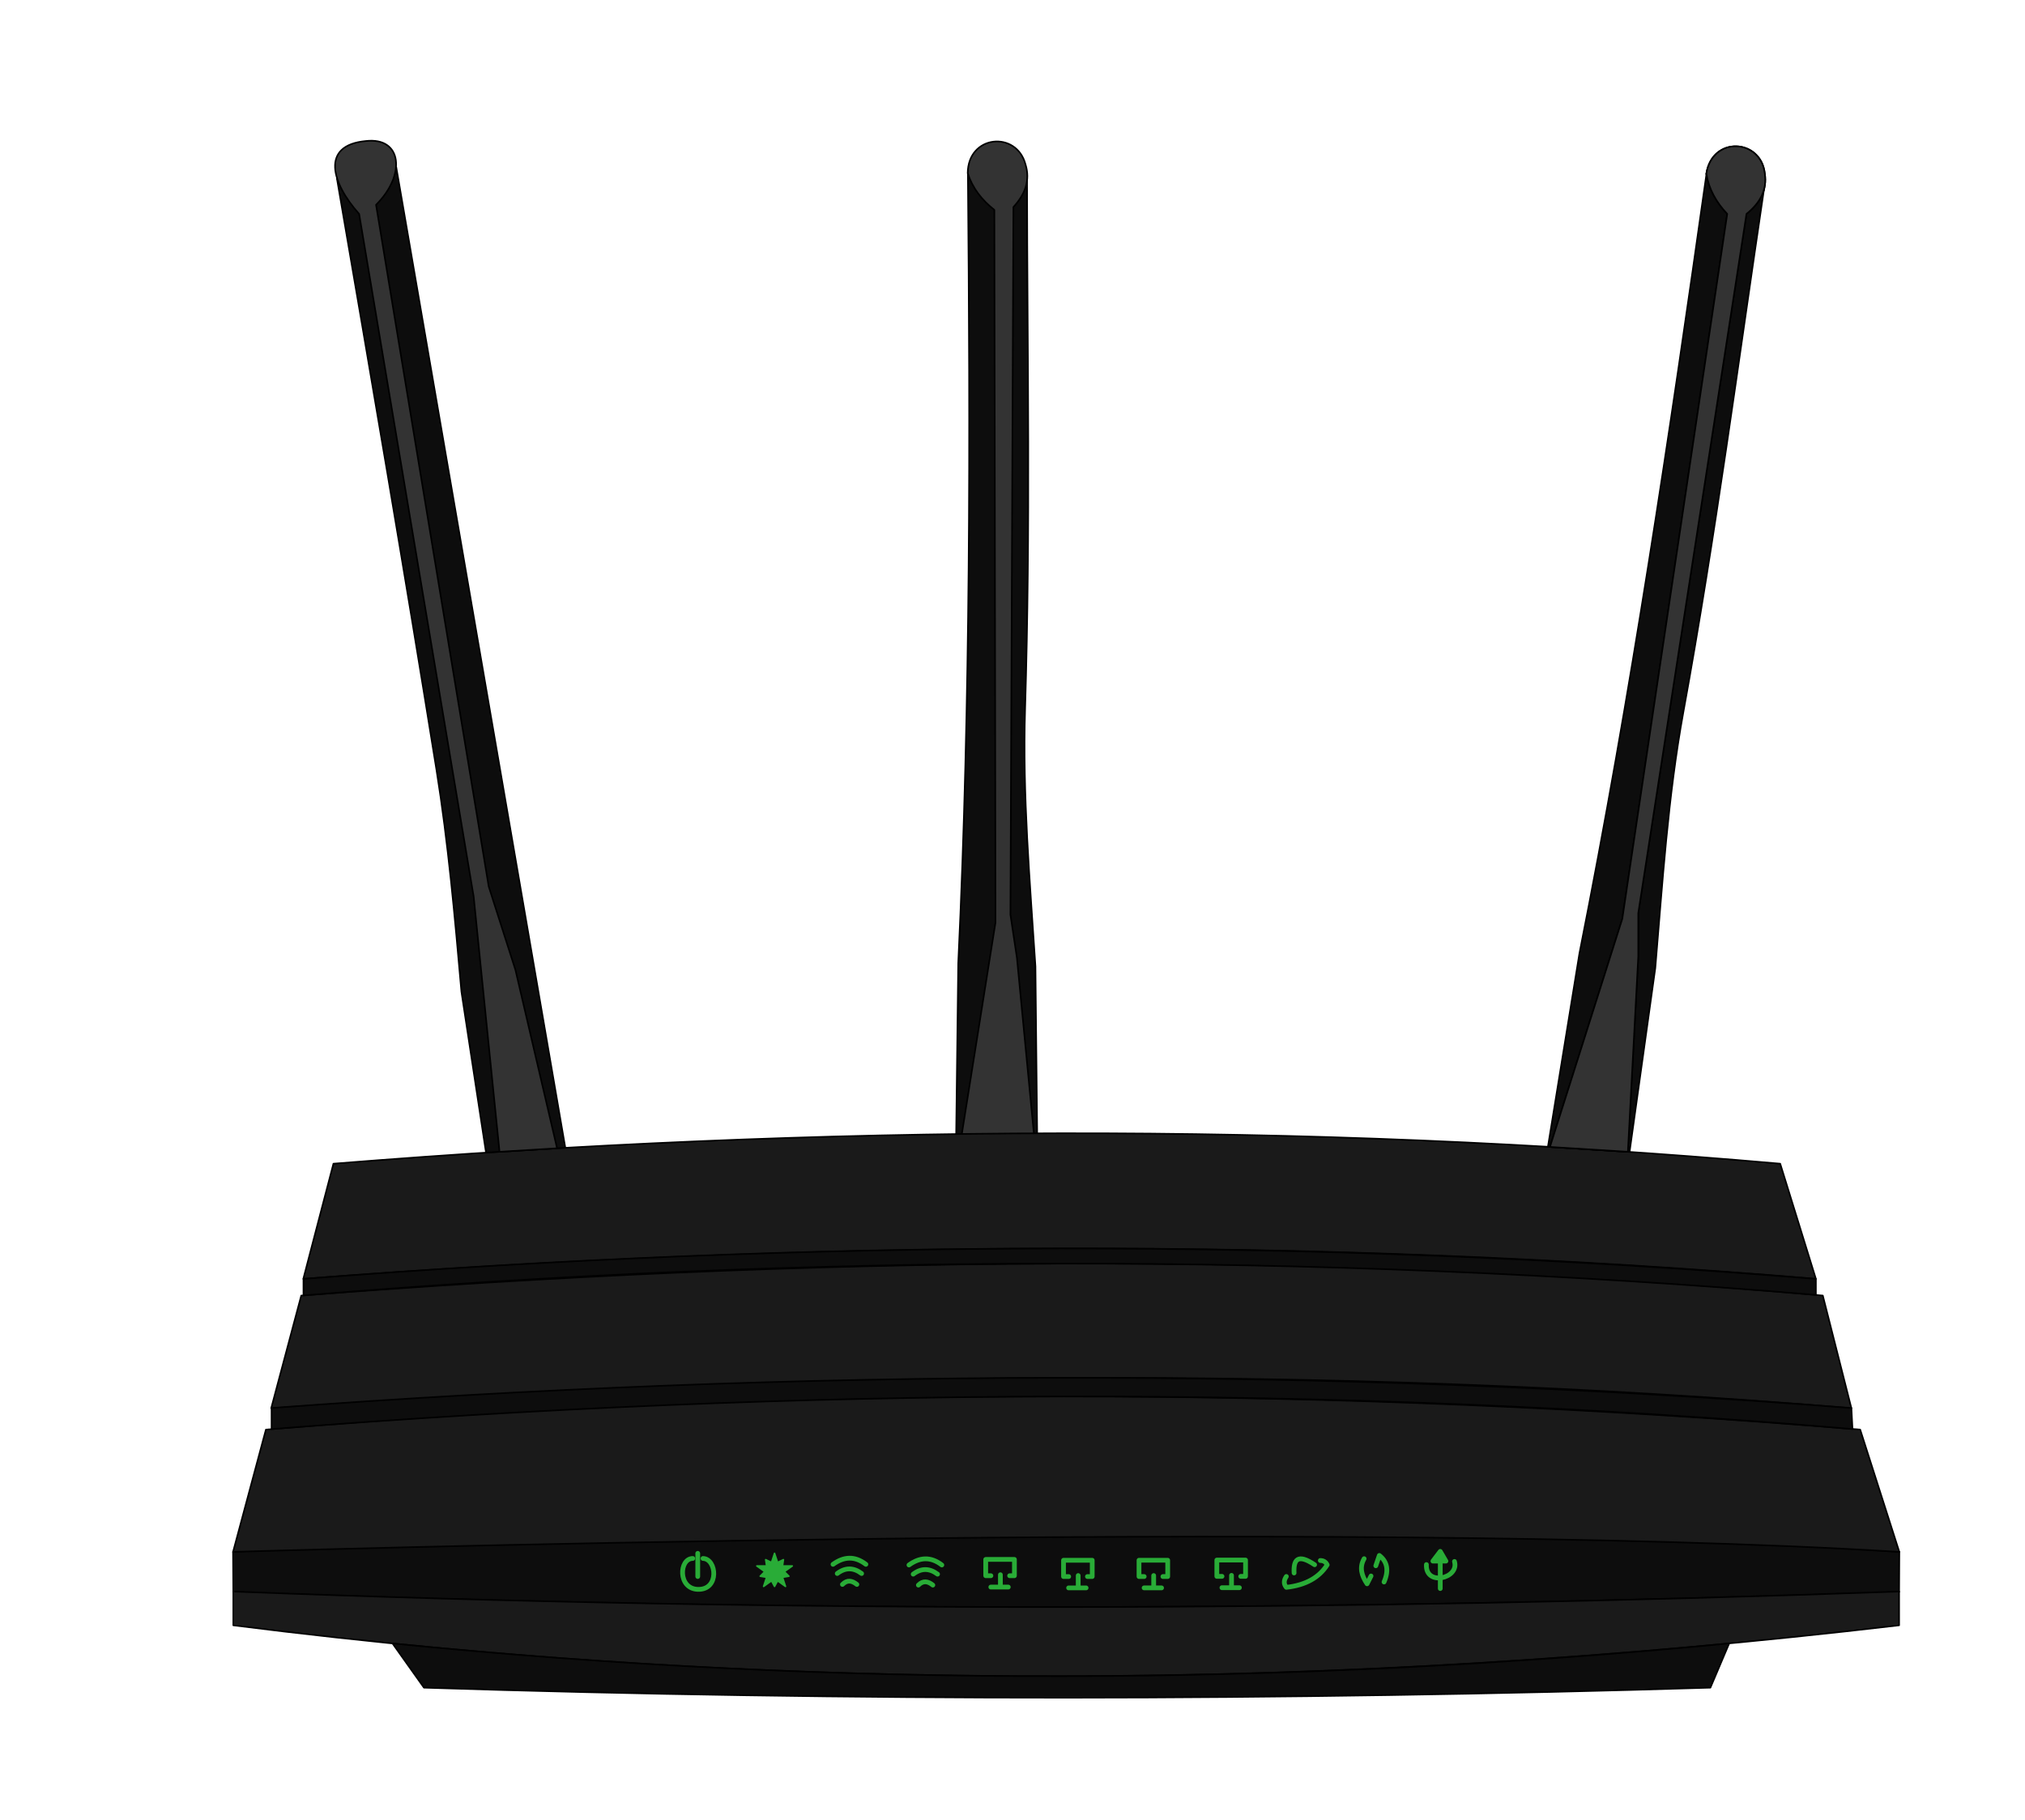
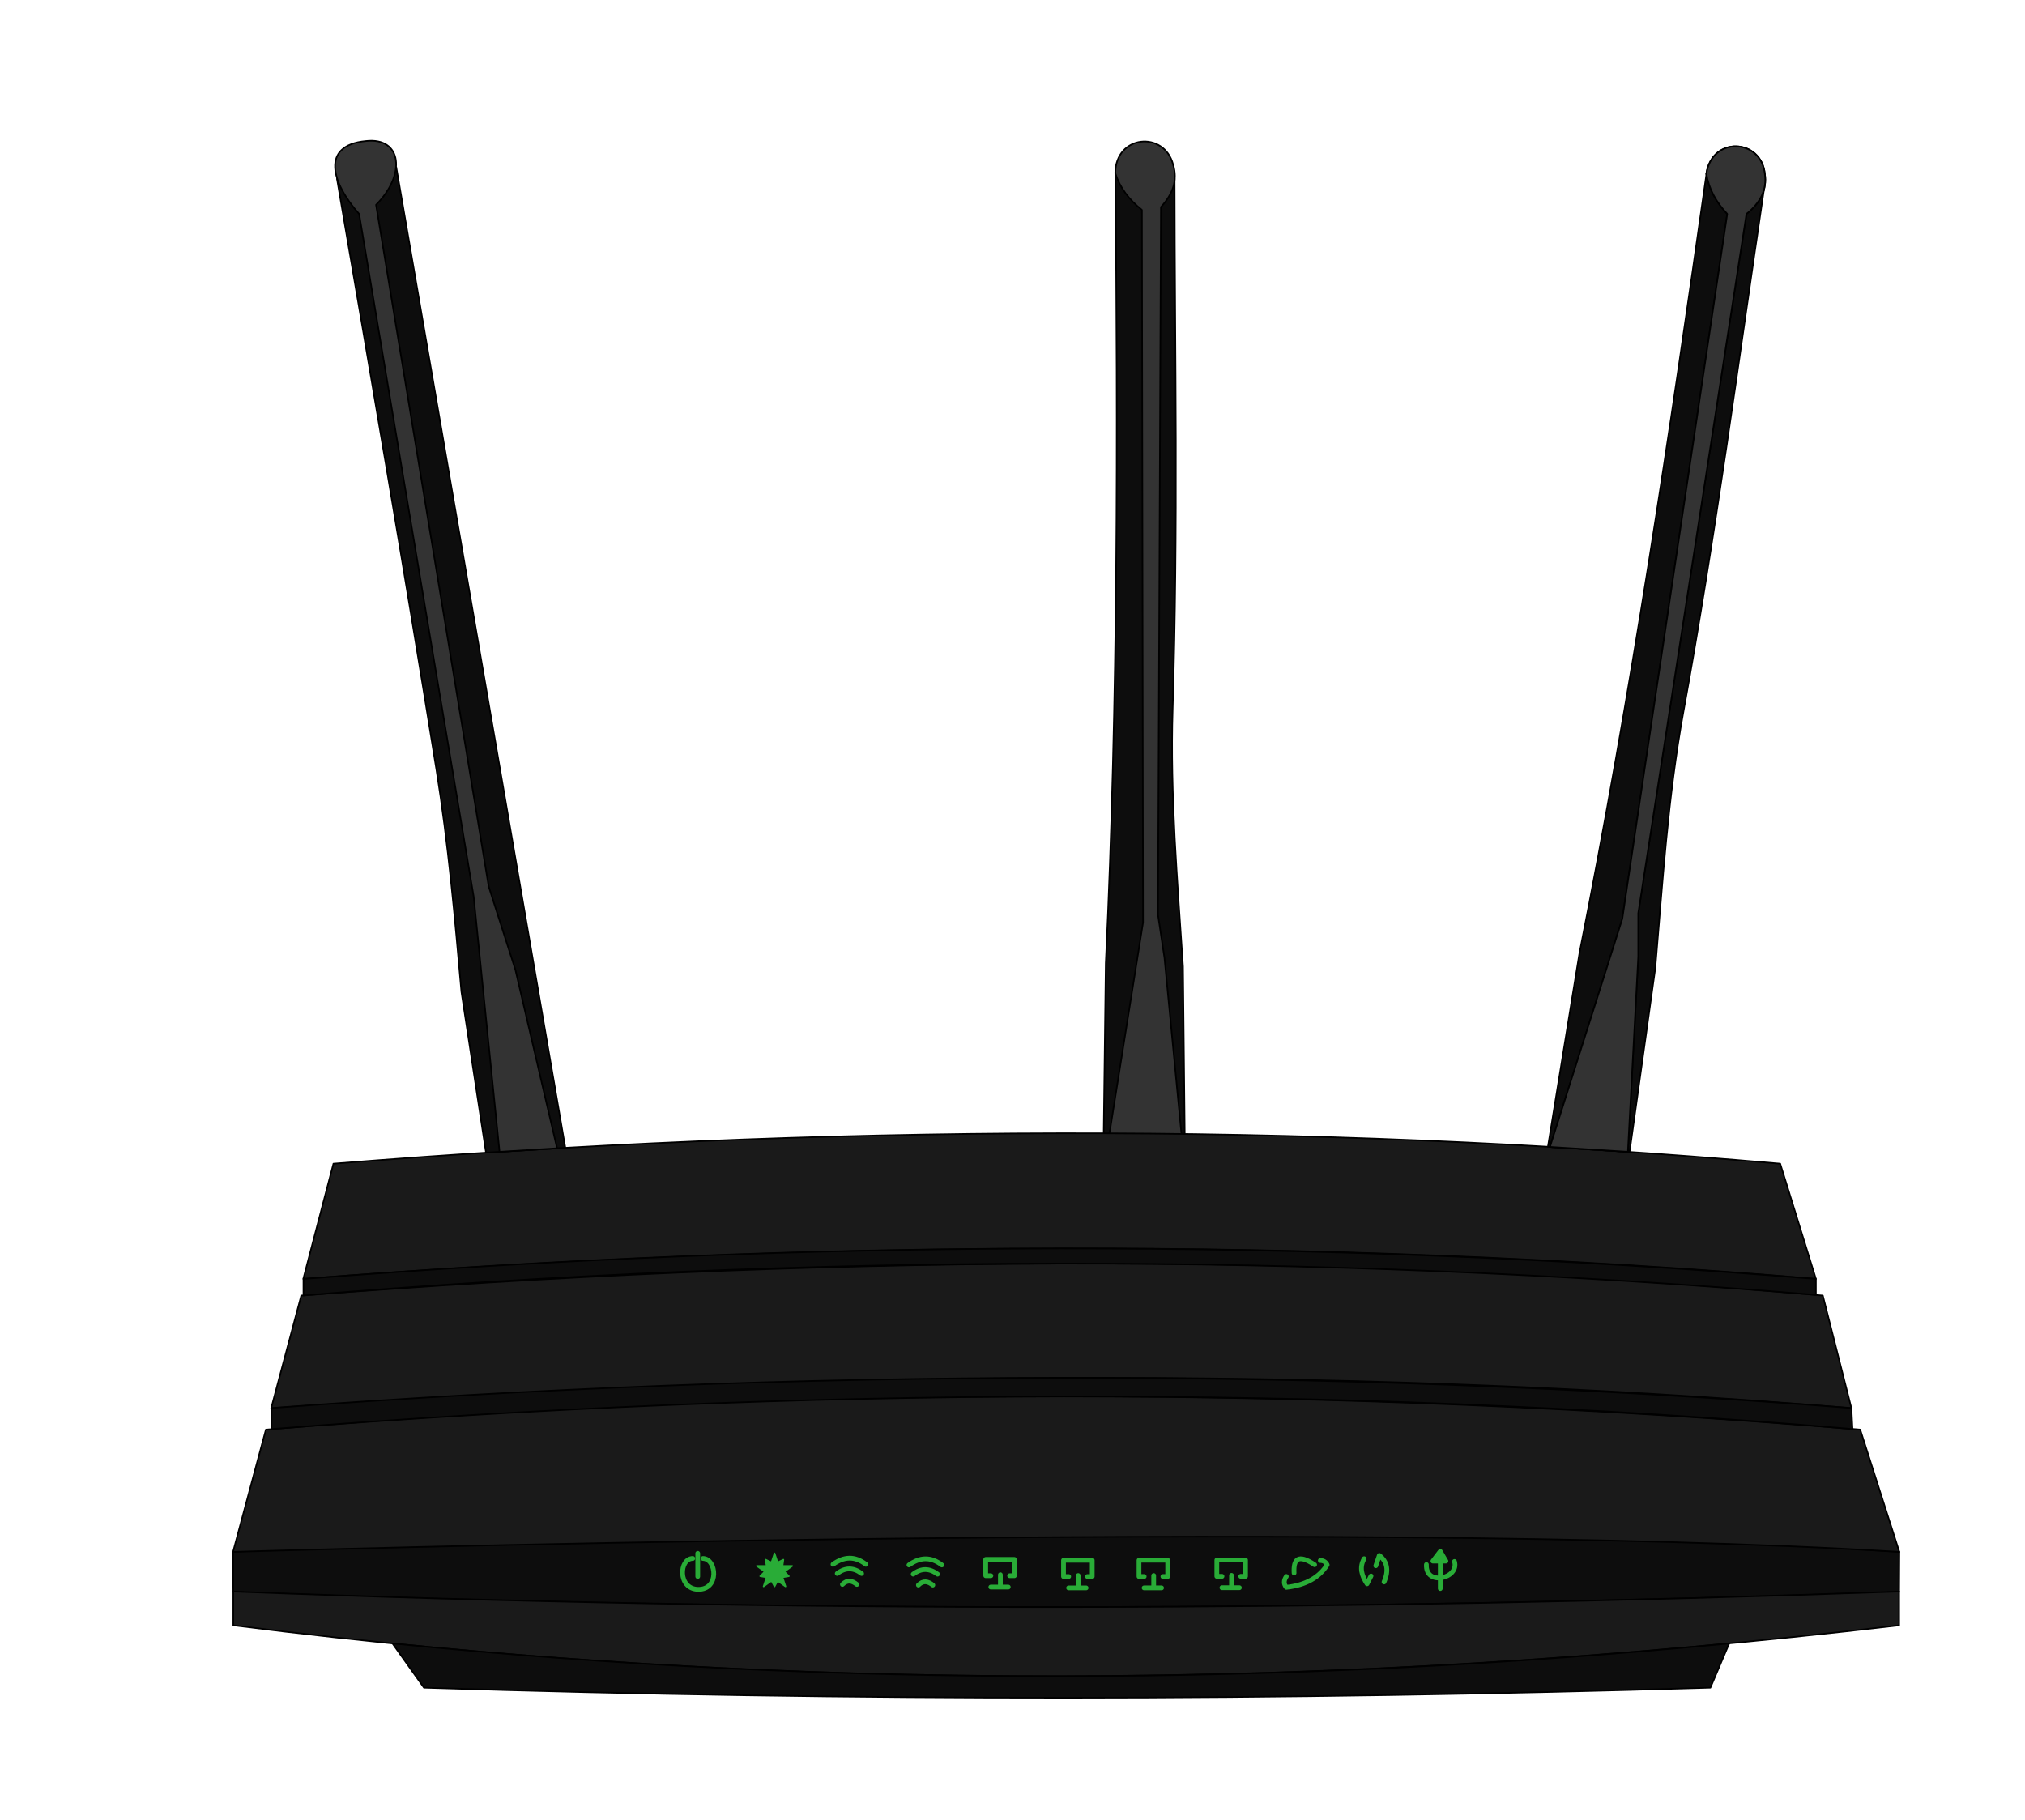
- <svg xmlns="http://www.w3.org/2000/svg" width="100%" height="100%" viewBox="0 0 1280 1150" version="1.1" xml:space="preserve" style="fill-rule:evenodd;clip-rule:evenodd;stroke-linecap:round;stroke-linejoin:round;stroke-miterlimit:1.414;" id="svg104">
-   <defs id="defs108" />
-   <g transform="rotate(1.380641,246.2674,-4655.812)" id="g10">
-     <g transform="rotate(-9.936404,842.1901,2130.126)" id="g4">
-       <path d="m 1030.06,728.081 16.25,-116.127 c 4.56,-53.951 7.99,-108.323 17.74,-161.861 20.64,-113.312 34.72,-221.588 51.07,-331.113 l -36.46,-9.054 C 1055.4,274.11 1031.08,438.309 998.365,602.63 l -19.931,122.299 z" style="fill:#0d0d0d;stroke:#000000;stroke-width:1px" id="path2" />
+ <svg xmlns="http://www.w3.org/2000/svg" width="100%" height="100%" viewBox="0 0 1280 1150" version="1.1" xml:space="preserve" style="fill-rule:evenodd;clip-rule:evenodd;stroke-linecap:round;stroke-linejoin:round;stroke-miterlimit:1.414;">
+   <g transform="matrix(0.99971,0.0240944,-0.0240944,0.99971,-18.8393,-7.28385)">
+     <g transform="matrix(0.985,-0.172555,0.172555,0.985,-354.931,177.276)">
+       <path d="M1030.06,728.081L1046.31,611.954C1050.87,558.003 1054.3,503.631 1064.05,450.093C1084.69,336.781 1098.77,228.505 1115.12,118.98L1078.66,109.926C1055.4,274.11 1031.08,438.309 998.365,602.63L978.434,724.929L1030.06,728.081Z" style="fill:rgb(13,13,13);stroke:black;stroke-width:1px;" />
    </g>
-     <g transform="rotate(-9.936404,842.1901,2130.126)" id="g8">
-       <path d="m 1091.78,135.22 c -7.05,-7.471 -11.66,-15.866 -13.21,-25.417 3.75,-24.051 34.64,-22.153 36.96,0 1.53,10.091 -2.86,18.404 -11.58,25.417 l -68.41,442.038 v 27.601 l -6.55,123.217 -49.275,-3.074 45.745,-144.22 z" style="fill:#333333;stroke:#000000;stroke-width:1px" id="path6" />
+     <g transform="matrix(0.985,-0.172555,0.172555,0.985,-354.931,177.276)">
+       <path d="M1091.78,135.22C1084.73,127.749 1080.12,119.354 1078.57,109.803C1082.32,85.752 1113.21,87.65 1115.53,109.803C1117.06,119.894 1112.67,128.207 1103.95,135.22L1035.54,577.258L1035.54,604.859L1028.99,728.076L979.715,725.002L1025.46,580.782L1091.78,135.22Z" style="fill:rgb(51,51,51);stroke:black;stroke-width:1px;" />
    </g>
  </g>
-   <g id="rumpf 3600 front">
-     <path d="M147.311,980.975L147.466,1006.28C499.265,1019.88 849.787,1018.37 1200.43,1006.28L1200.56,980.975C849.909,957.97 499.03,958.115 147.311,980.975Z" style="fill:rgb(13,13,13);stroke-width:1px;stroke:black;" id="path12" />
-     <path d="M1200.43,1006.04C848.413,1018.58 497.333,1019.69 147.467,1006.04L147.467,1027.4C493.983,1071.37 845.193,1069.19 1200.43,1027.4L1200.43,1006.04Z" style="fill:rgb(26,26,26);stroke-width:1px;stroke:black;" id="path14" />
-     <path d="M248.104,1038.87L267.971,1066.82C539.033,1075.51 810.093,1075.07 1081.15,1066.82L1093.01,1038.87C811.494,1065.88 529.836,1067.08 248.104,1038.87Z" style="fill:rgb(13,13,13);stroke-width:1px;stroke:black;" id="path16" />
-     <path d="M147.308,980.987L168.082,903.677C507.721,875.108 843.486,876.269 1175.83,903.677L1200.56,980.987C849.468,959.257 147.308,980.987 147.308,980.987Z" style="fill:rgb(26,26,26);stroke-width:1px;stroke:black;" id="path18" />
-     <path d="M171.425,890.166C504.435,867.087 837.397,862.104 1170.27,890.166L1152.2,818.956C826.181,789.612 506.477,794.414 190.422,818.956L171.425,890.166Z" style="fill:rgb(26,26,26);stroke-width:1px;stroke:black;" id="path20" />
-     <path d="M191.723,808.384C512.893,783.818 831.8,781.756 1147.82,808.384L1125.27,735.59C823.018,708.952 517.99,710.933 210.763,735.59L191.723,808.384Z" style="fill:rgb(26,26,26);stroke-width:1px;stroke:black;" id="path22" />
-     <path d="M1170.27,890.051C834.928,863.79 502.239,865.324 171.654,890.051L171.654,903.344C505.814,876.914 839.004,874.86 1170.96,903.344L1170.27,890.051Z" style="fill:rgb(13,13,13);stroke-width:1px;stroke:black;" id="path24" />
-     <path d="M191.815,808.449L191.815,818.874C511.272,792.367 829.959,791.78 1147.82,818.528L1147.82,808.449C829.483,782.259 510.802,783.28 191.815,808.449Z" style="fill:rgb(13,13,13);stroke-width:1px;stroke:black;" id="path26" />
+   <g id="rumpf-3600-front">
+     <path d="M147.311,980.975L147.466,1006.28C499.265,1019.88 849.787,1018.37 1200.43,1006.28L1200.56,980.975C849.909,957.97 499.03,958.115 147.311,980.975Z" style="fill:rgb(13,13,13);stroke:black;stroke-width:1px;" />
+     <path d="M1200.43,1006.04C848.413,1018.58 497.333,1019.69 147.467,1006.04L147.467,1027.4C493.983,1071.37 845.193,1069.19 1200.43,1027.4L1200.43,1006.04Z" style="fill:rgb(26,26,26);stroke:black;stroke-width:1px;" />
+     <path d="M248.104,1038.87L267.971,1066.82C539.033,1075.51 810.093,1075.07 1081.15,1066.82L1093.01,1038.87C811.494,1065.88 529.836,1067.08 248.104,1038.87Z" style="fill:rgb(13,13,13);stroke:black;stroke-width:1px;" />
+     <path d="M147.308,980.987L168.082,903.677C507.721,875.108 843.486,876.269 1175.83,903.677L1200.56,980.987C849.468,959.257 147.308,980.987 147.308,980.987Z" style="fill:rgb(26,26,26);stroke:black;stroke-width:1px;" />
+     <path d="M171.425,890.166C504.435,867.087 837.397,862.104 1170.27,890.166L1152.2,818.956C826.181,789.612 506.477,794.414 190.422,818.956L171.425,890.166Z" style="fill:rgb(26,26,26);stroke:black;stroke-width:1px;" />
+     <path d="M191.723,808.384C512.893,783.818 831.8,781.756 1147.82,808.384L1125.27,735.59C823.018,708.952 517.99,710.933 210.763,735.59L191.723,808.384Z" style="fill:rgb(26,26,26);stroke:black;stroke-width:1px;" />
+     <path d="M1170.27,890.051C834.928,863.79 502.239,865.324 171.654,890.051L171.654,903.344C505.814,876.914 839.004,874.86 1170.96,903.344L1170.27,890.051Z" style="fill:rgb(13,13,13);stroke:black;stroke-width:1px;" />
+     <path d="M191.815,808.449L191.815,818.874C511.272,792.367 829.959,791.78 1147.82,818.528L1147.82,808.449C829.483,782.259 510.802,783.28 191.815,808.449Z" style="fill:rgb(13,13,13);stroke:black;stroke-width:1px;" />
  </g>
-   <g id="leds anzeige">
-     <path d="M437.904,985.138C429.191,985.177 428.351,1004.33 441.151,1004.67C454.95,1005.03 453.005,985.333 444.365,985.138" style="fill:none;stroke-width:3px;stroke:rgb(41,172,55);" id="path29" />
-     <path d="M441.05,996.543L441.05,981.906" style="fill:none;stroke-width:3px;stroke:rgb(41,172,55);" id="path31" />
-     <path d="M489.591,981.905L491.502,987.682L495.186,985.896L494.595,989.888L500.78,989.888L495.776,993.458L498.643,996.346L494.595,997.028L496.506,1002.81L491.502,999.235L489.591,1002.81L487.68,999.235L482.676,1002.81L484.587,997.028L480.539,996.346L483.406,993.458L478.402,989.888L484.587,989.888L483.996,985.896L487.68,987.682L489.591,981.905Z" style="fill:rgb(41,172,55);stroke-width:1px;stroke:rgb(41,172,55);" id="path33" />
-     <g id="g41">
-       <path d="M532.5,1001.56C535.537,998.5 538.583,999.103 541.634,1001.56" style="fill:none;stroke-width:3px;stroke:rgb(41,172,55);" id="path35" />
-       <path d="M529.218,994.65C534.394,990.708 539.528,990.83 544.623,994.65" style="fill:none;stroke-width:3px;stroke:rgb(41,172,55);" id="path37" />
-       <path d="M526.539,988.847C533.32,983.95 540.233,983.383 547.33,988.847" style="fill:none;stroke-width:3px;stroke:rgb(41,172,55);" id="path39" />
+   <g id="leds-anzeige">
+     <path d="M437.904,985.138C429.191,985.177 428.351,1004.33 441.151,1004.67C454.95,1005.03 453.005,985.333 444.365,985.138" style="fill:none;stroke:rgb(41,172,55);stroke-width:3px;" />
+     <path d="M441.05,996.543L441.05,981.906" style="fill:none;stroke:rgb(41,172,55);stroke-width:3px;" />
+     <path d="M489.591,981.905L491.502,987.682L495.186,985.896L494.595,989.888L500.78,989.888L495.776,993.458L498.643,996.346L494.595,997.028L496.506,1002.81L491.502,999.235L489.591,1002.81L487.68,999.235L482.676,1002.81L484.587,997.028L480.539,996.346L483.406,993.458L478.402,989.888L484.587,989.888L483.996,985.896L487.68,987.682L489.591,981.905Z" style="fill:rgb(41,172,55);stroke:rgb(41,172,55);stroke-width:1px;" />
+     <g>
+       <path d="M532.5,1001.56C535.537,998.5 538.583,999.103 541.634,1001.56" style="fill:none;stroke:rgb(41,172,55);stroke-width:3px;" />
+       <path d="M529.218,994.65C534.394,990.708 539.528,990.83 544.623,994.65" style="fill:none;stroke:rgb(41,172,55);stroke-width:3px;" />
+       <path d="M526.539,988.847C533.32,983.95 540.233,983.383 547.33,988.847" style="fill:none;stroke:rgb(41,172,55);stroke-width:3px;" />
    </g>
-     <g transform="matrix(1,0,0,1,48.0114,0.416112)" id="g49">
-       <path d="M532.5,1001.56C535.537,998.5 538.583,999.103 541.634,1001.56" style="fill:none;stroke-width:3px;stroke:rgb(41,172,55);" id="path43" />
-       <path d="M529.218,994.65C534.394,990.708 539.528,990.83 544.623,994.65" style="fill:none;stroke-width:3px;stroke:rgb(41,172,55);" id="path45" />
-       <path d="M526.539,988.847C533.32,983.95 540.233,983.383 547.33,988.847" style="fill:none;stroke-width:3px;stroke:rgb(41,172,55);" id="path47" />
+     <g transform="matrix(1,0,0,1,48.0114,0.416112)">
+       <path d="M532.5,1001.56C535.537,998.5 538.583,999.103 541.634,1001.56" style="fill:none;stroke:rgb(41,172,55);stroke-width:3px;" />
+       <path d="M529.218,994.65C534.394,990.708 539.528,990.83 544.623,994.65" style="fill:none;stroke:rgb(41,172,55);stroke-width:3px;" />
+       <path d="M526.539,988.847C533.32,983.95 540.233,983.383 547.33,988.847" style="fill:none;stroke:rgb(41,172,55);stroke-width:3px;" />
    </g>
-     <g id="g55">
-       <path d="M626.349,996.053L623.073,996.053L623.073,985.75L641.216,985.75L641.216,996.053L638.183,996.053" style="fill:none;stroke-width:3px;stroke:rgb(41,172,55);" id="path51" />
-       <path d="M626.295,1003.22L637.337,1003.22L632.352,1003.22L632.352,995.421" style="fill:none;stroke-width:3px;stroke:rgb(41,172,55);" id="path53" />
+     <g>
+       <path d="M626.349,996.053L623.073,996.053L623.073,985.75L641.216,985.75L641.216,996.053L638.183,996.053" style="fill:none;stroke:rgb(41,172,55);stroke-width:3px;" />
+       <path d="M626.295,1003.22L637.337,1003.22L632.352,1003.22L632.352,995.421" style="fill:none;stroke:rgb(41,172,55);stroke-width:3px;" />
    </g>
-     <g transform="matrix(1,0,0,1,49.178,0.521351)" id="g61">
-       <path d="M626.349,996.053L623.073,996.053L623.073,985.75L641.216,985.75L641.216,996.053L638.183,996.053" style="fill:none;stroke-width:3px;stroke:rgb(41,172,55);" id="path57" />
-       <path d="M626.295,1003.22L637.337,1003.22L632.352,1003.22L632.352,995.421" style="fill:none;stroke-width:3px;stroke:rgb(41,172,55);" id="path59" />
+     <g transform="matrix(1,0,0,1,49.178,0.521351)">
+       <path d="M626.349,996.053L623.073,996.053L623.073,985.75L641.216,985.75L641.216,996.053L638.183,996.053" style="fill:none;stroke:rgb(41,172,55);stroke-width:3px;" />
+       <path d="M626.295,1003.22L637.337,1003.22L632.352,1003.22L632.352,995.421" style="fill:none;stroke:rgb(41,172,55);stroke-width:3px;" />
    </g>
-     <g transform="matrix(1,0,0,1,96.8896,0.514428)" id="g67">
-       <path d="M626.349,996.053L623.073,996.053L623.073,985.75L641.216,985.75L641.216,996.053L638.183,996.053" style="fill:none;stroke-width:3px;stroke:rgb(41,172,55);" id="path63" />
-       <path d="M626.295,1003.22L637.337,1003.22L632.352,1003.22L632.352,995.421" style="fill:none;stroke-width:3px;stroke:rgb(41,172,55);" id="path65" />
+     <g transform="matrix(1,0,0,1,96.8896,0.514428)">
+       <path d="M626.349,996.053L623.073,996.053L623.073,985.75L641.216,985.75L641.216,996.053L638.183,996.053" style="fill:none;stroke:rgb(41,172,55);stroke-width:3px;" />
+       <path d="M626.295,1003.22L637.337,1003.22L632.352,1003.22L632.352,995.421" style="fill:none;stroke:rgb(41,172,55);stroke-width:3px;" />
    </g>
-     <g transform="matrix(1,0,0,1,146.088,0.398803)" id="g73">
-       <path d="M626.349,996.053L623.073,996.053L623.073,985.75L641.216,985.75L641.216,996.053L638.183,996.053" style="fill:none;stroke-width:3px;stroke:rgb(41,172,55);" id="path69" />
-       <path d="M626.295,1003.22L637.337,1003.22L632.352,1003.22L632.352,995.421" style="fill:none;stroke-width:3px;stroke:rgb(41,172,55);" id="path71" />
+     <g transform="matrix(1,0,0,1,146.088,0.398803)">
+       <path d="M626.349,996.053L623.073,996.053L623.073,985.75L641.216,985.75L641.216,996.053L638.183,996.053" style="fill:none;stroke:rgb(41,172,55);stroke-width:3px;" />
+       <path d="M626.295,1003.22L637.337,1003.22L632.352,1003.22L632.352,995.421" style="fill:none;stroke:rgb(41,172,55);stroke-width:3px;" />
    </g>
-     <g id="g79">
-       <path d="M813.094,996.529C811.372,999.061 811.372,1001.35 813.094,1003.39C825.493,1001.99 833.91,997.079 838.919,989.18C838.003,987.271 836.498,986.455 834.571,986.425" style="fill:none;stroke-width:3px;stroke:rgb(41,172,55);" id="path75" />
-       <path d="M817.984,994.321C817.54,985.927 820.203,981.868 830.965,989.103" style="fill:none;stroke-width:3px;stroke:rgb(41,172,55);" id="path77" />
+     <g>
+       <path d="M813.094,996.529C811.372,999.061 811.372,1001.35 813.094,1003.39C825.493,1001.99 833.91,997.079 838.919,989.18C838.003,987.271 836.498,986.455 834.571,986.425" style="fill:none;stroke:rgb(41,172,55);stroke-width:3px;" />
+       <path d="M817.984,994.321C817.54,985.927 820.203,981.868 830.965,989.103" style="fill:none;stroke:rgb(41,172,55);stroke-width:3px;" />
    </g>
-     <g id="g85">
-       <path d="M862.264,985.285C859.114,990.773 860.689,996.014 864.118,1001.16L866.625,996.217" style="fill:none;stroke-width:3px;stroke:rgb(41,172,55);" id="path81" />
-       <path d="M874.847,1000.02C877.992,992.74 876.934,987.169 871.868,983.232L869.645,989.757" style="fill:none;stroke-width:3px;stroke:rgb(41,172,55);" id="path83" />
+     <g>
+       <path d="M862.264,985.285C859.114,990.773 860.689,996.014 864.118,1001.16L866.625,996.217" style="fill:none;stroke:rgb(41,172,55);stroke-width:3px;" />
+       <path d="M874.847,1000.02C877.992,992.74 876.934,987.169 871.868,983.232L869.645,989.757" style="fill:none;stroke:rgb(41,172,55);stroke-width:3px;" />
    </g>
-     <g id="g91">
-       <path d="M901.628,988.999C900.909,1002.95 922.588,997.803 919.363,987.037" style="fill:none;stroke-width:3px;stroke:rgb(41,172,55);" id="path87" />
-       <path d="M910.391,1004.16L910.391,980.665L913.968,986.806L905.72,986.806L910.391,980.665" style="fill:none;stroke-width:3px;stroke:rgb(41,172,55);" id="path89" />
+     <g>
+       <path d="M901.628,988.999C900.909,1002.95 922.588,997.803 919.363,987.037" style="fill:none;stroke:rgb(41,172,55);stroke-width:3px;" />
+       <path d="M910.391,1004.16L910.391,980.665L913.968,986.806L905.72,986.806L910.391,980.665" style="fill:none;stroke:rgb(41,172,55);stroke-width:3px;" />
    </g>
  </g>
-   <path d="M213.007,113.052C234.365,237.053 255.681,360.917 275.903,486.725C283.358,533.103 287.527,579.977 291.661,626.872L307.209,728.578L357.331,725.503L250.466,105.66L213.007,113.052Z" style="fill:rgb(13,13,13);stroke-width:1px;stroke:black;" id="path94" />
-   <path d="M231.275,89.134C254.189,86.535 256.732,110.459 237.703,129.474L308.918,560.399L325.796,613.06L352.127,725.855L315.757,728.081L299.394,566.697L227.013,135.251C209.668,115.824 202.352,91.818 231.275,89.134" style="fill:rgb(51,51,51);stroke-width:1px;stroke:black;" id="path96" />
-   <path d="M1030.06,728.081L1046.31,611.954C1050.87,558.003 1054.3,503.631 1064.05,450.093C1084.69,336.781 1098.77,228.505 1115.12,118.98L1078.66,109.926C1055.4,274.11 1031.08,438.309 998.365,602.63L978.434,724.929L1030.06,728.081Z" style="fill:rgb(13,13,13);stroke-width:1px;stroke:black;" id="path98" />
-   <path d="M1091.78,135.22C1084.73,127.749 1080.12,119.354 1078.57,109.803C1082.32,85.752 1113.21,87.65 1115.53,109.803C1117.06,119.894 1112.67,128.207 1103.95,135.22L1035.54,577.258L1035.54,604.859L1028.99,728.076L979.715,725.002L1025.46,580.782L1091.78,135.22Z" style="fill:rgb(51,51,51);stroke-width:1px;stroke:black;" id="path100" />
-   <path d="M1091.78,135.22C1084.73,127.749 1080.12,119.354 1078.57,109.803C1082.32,85.752 1113.21,87.65 1115.53,109.803C1117.06,119.894 1112.67,128.207 1103.95,135.22L1035.54,577.258L1035.54,604.859L1028.99,728.076L979.715,725.002L1025.46,580.782L1091.78,135.22Z" style="fill:rgb(51,51,51);stroke-width:1px;stroke:black;" id="path102" />
+   <path d="M213.007,113.052C234.365,237.053 255.681,360.917 275.903,486.725C283.358,533.103 287.527,579.977 291.661,626.872L307.209,728.578L357.331,725.503L250.466,105.66L213.007,113.052Z" style="fill:rgb(13,13,13);stroke:black;stroke-width:1px;" />
+   <path d="M231.275,89.134C254.189,86.535 256.732,110.459 237.703,129.474L308.918,560.399L325.796,613.06L352.127,725.855L315.757,728.081L299.394,566.697L227.013,135.251C209.668,115.824 202.352,91.818 231.275,89.134" style="fill:rgb(51,51,51);stroke:black;stroke-width:1px;" />
+   <path d="M1030.06,728.081L1046.31,611.954C1050.87,558.003 1054.3,503.631 1064.05,450.093C1084.69,336.781 1098.77,228.505 1115.12,118.98L1078.66,109.926C1055.4,274.11 1031.08,438.309 998.365,602.63L978.434,724.929L1030.06,728.081Z" style="fill:rgb(13,13,13);stroke:black;stroke-width:1px;" />
+   <path d="M1091.78,135.22C1084.73,127.749 1080.12,119.354 1078.57,109.803C1082.32,85.752 1113.21,87.65 1115.53,109.803C1117.06,119.894 1112.67,128.207 1103.95,135.22L1035.54,577.258L1035.54,604.859L1028.99,728.076L979.715,725.002L1025.46,580.782L1091.78,135.22Z" style="fill:rgb(51,51,51);stroke:black;stroke-width:1px;" />
+   <path d="M1091.78,135.22C1084.73,127.749 1080.12,119.354 1078.57,109.803C1082.32,85.752 1113.21,87.65 1115.53,109.803C1117.06,119.894 1112.67,128.207 1103.95,135.22L1035.54,577.258L1035.54,604.859L1028.99,728.076L979.715,725.002L1025.46,580.782L1091.78,135.22Z" style="fill:rgb(51,51,51);stroke:black;stroke-width:1px;" />
</svg>
